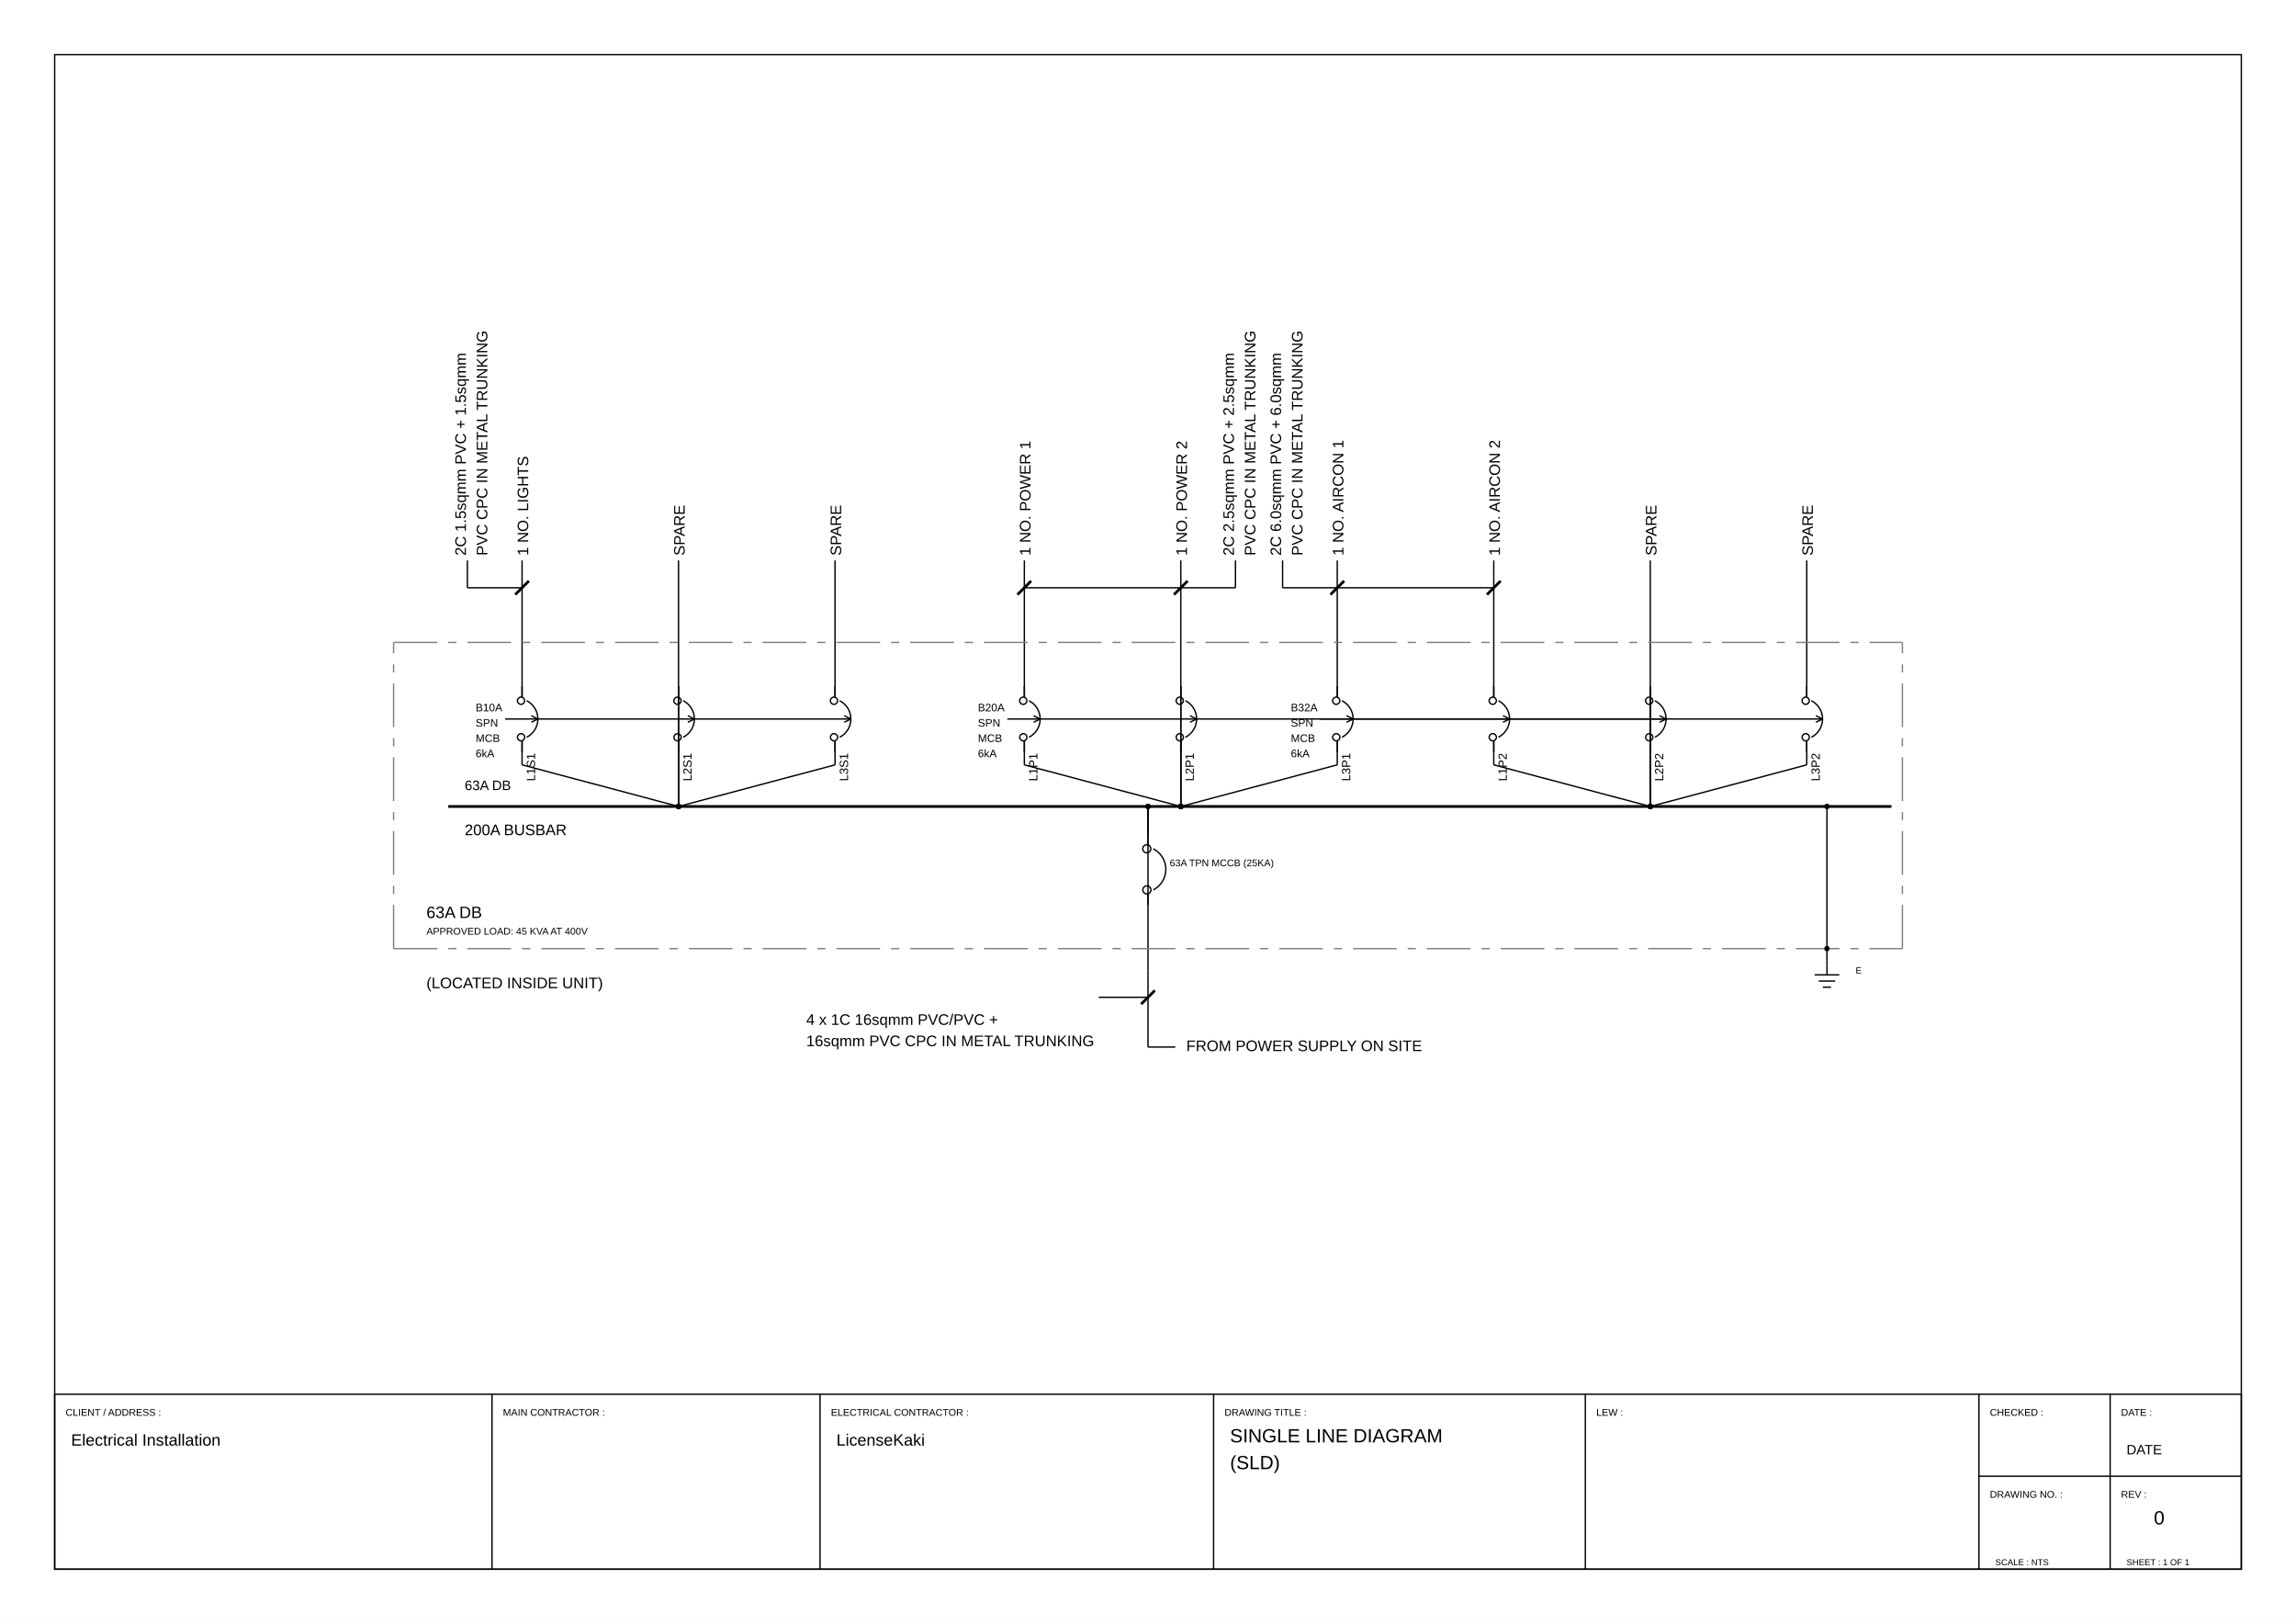
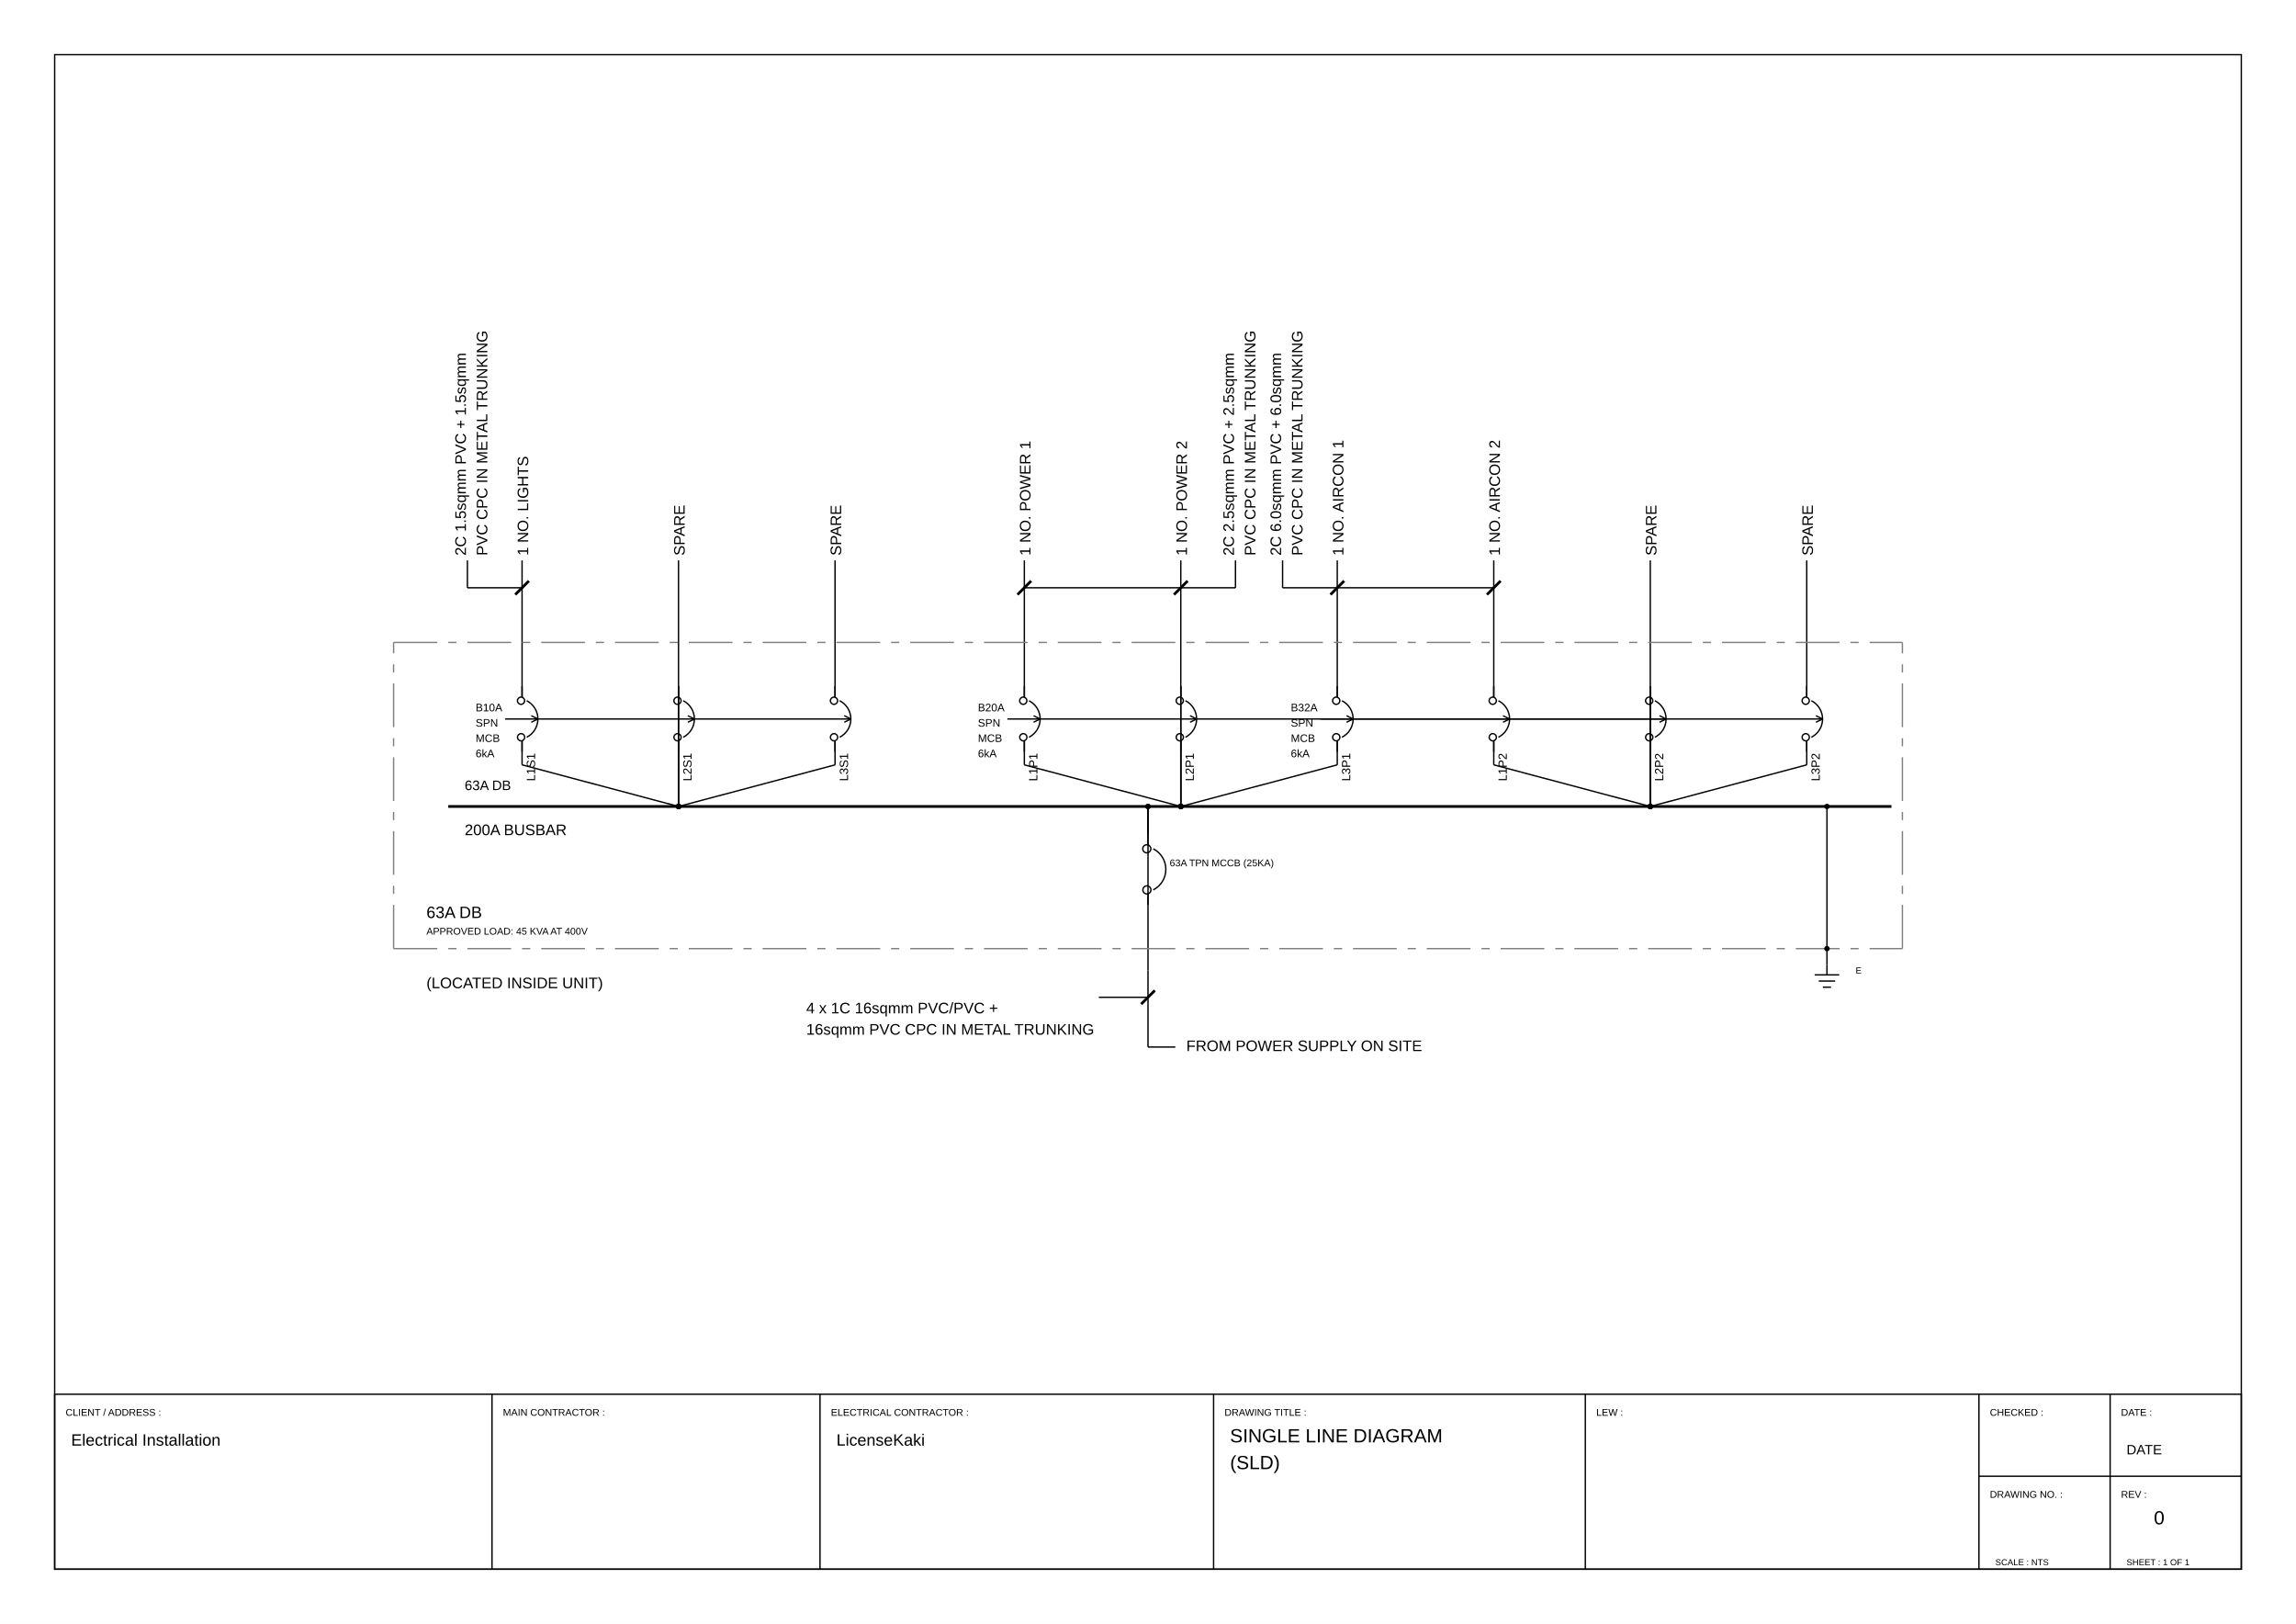
<svg xmlns="http://www.w3.org/2000/svg" viewBox="0 0 420.0 297.0" width="420.0mm" height="297.0mm">
  <rect width="420.0" height="297.0" fill="white" />
  <polygon points="10.00,287.00 410.00,287.00 410.00,10.00 10.00,10.00" stroke="#000000" stroke-width="0.25" fill="none" />
  <polygon points="10.00,287.00 410.00,287.00 410.00,255.00 10.00,255.00" stroke="#000000" stroke-width="0.25" fill="none" />
  <line x1="90.00" y1="255.00" x2="90.00" y2="287.00" stroke="#000000" stroke-width="0.25" fill="none" />
  <line x1="150.00" y1="255.00" x2="150.00" y2="287.00" stroke="#000000" stroke-width="0.25" fill="none" />
  <line x1="222.00" y1="255.00" x2="222.00" y2="287.00" stroke="#000000" stroke-width="0.25" fill="none" />
  <line x1="290.00" y1="255.00" x2="290.00" y2="287.00" stroke="#000000" stroke-width="0.25" fill="none" />
  <line x1="362.00" y1="255.00" x2="362.00" y2="287.00" stroke="#000000" stroke-width="0.25" fill="none" />
  <line x1="362.00" y1="270.00" x2="410.00" y2="270.00" stroke="#000000" stroke-width="0.25" fill="none" />
  <line x1="386.00" y1="255.00" x2="386.00" y2="287.00" stroke="#000000" stroke-width="0.25" fill="none" />
  <text x="12.00" y="258.94" font-family="Arial, Helvetica, sans-serif" font-size="1.8" fill="#000000">CLIENT / ADDRESS :</text>
  <text x="92.00" y="258.94" font-family="Arial, Helvetica, sans-serif" font-size="1.8" fill="#000000">MAIN CONTRACTOR :</text>
  <text x="152.00" y="258.94" font-family="Arial, Helvetica, sans-serif" font-size="1.8" fill="#000000">ELECTRICAL CONTRACTOR :</text>
  <text x="224.00" y="258.94" font-family="Arial, Helvetica, sans-serif" font-size="1.8" fill="#000000">DRAWING TITLE :</text>
  <text x="292.00" y="258.94" font-family="Arial, Helvetica, sans-serif" font-size="1.8" fill="#000000">LEW :</text>
  <text x="364.00" y="258.94" font-family="Arial, Helvetica, sans-serif" font-size="1.8" fill="#000000">CHECKED :</text>
  <text x="388.00" y="258.94" font-family="Arial, Helvetica, sans-serif" font-size="1.8" fill="#000000">DATE :</text>
  <text x="364.00" y="273.94" font-family="Arial, Helvetica, sans-serif" font-size="1.8" fill="#000000">DRAWING NO. :</text>
  <text x="388.00" y="273.94" font-family="Arial, Helvetica, sans-serif" font-size="1.8" fill="#000000">REV :</text>
  <text x="217.00" y="192.24" font-family="Arial, Helvetica, sans-serif" font-size="2.8" fill="#000000">FROM POWER SUPPLY ON SITE</text>
  <path d="M 210.96,162.76 A 4.22,4.22 0 0,0 210.96,155.24" stroke="#000000" stroke-width="0.25" fill="none" />
  <circle cx="209.78" cy="155.24" r="0.74" stroke="#000000" stroke-width="0.25" fill="none" />
  <circle cx="209.80" cy="162.76" r="0.74" stroke="#000000" stroke-width="0.25" fill="none" />
  <line x1="210.00" y1="163.50" x2="210.00" y2="165.50" stroke="#000000" stroke-width="0.25" fill="none" />
  <line x1="210.00" y1="154.50" x2="210.00" y2="152.50" stroke="#000000" stroke-width="0.25" fill="none" />
  <text x="213.96" y="158.44" font-family="Arial, Helvetica, sans-serif" font-size="1.8" fill="#000000">63A TPN MCCB (25KA)</text>
  <line x1="82.00" y1="147.50" x2="346.00" y2="147.50" stroke="#000000" stroke-width="0.50" fill="none" />
  <text x="85.00" y="144.50" font-family="Arial, Helvetica, sans-serif" font-size="2.5" fill="#000000">63A DB</text>
  <text x="85.00" y="152.74" font-family="Arial, Helvetica, sans-serif" font-size="2.8" fill="#000000">200A BUSBAR</text>
  <text x="97.00" y="143.76" font-family="Arial, Helvetica, sans-serif" font-size="2.2" fill="#000000" transform="rotate(-90.0,97.00,142.88)">L1S1</text>
  <path d="M 96.35,134.84 A 3.75,3.75 0 0,0 96.35,128.16" stroke="#000000" stroke-width="0.25" fill="none" />
  <circle cx="95.31" cy="128.16" r="0.66" stroke="#000000" stroke-width="0.25" fill="none" />
  <circle cx="95.32" cy="134.84" r="0.66" stroke="#000000" stroke-width="0.25" fill="none" />
  <line x1="95.50" y1="135.50" x2="95.50" y2="137.50" stroke="#000000" stroke-width="0.25" fill="none" />
  <line x1="95.50" y1="127.50" x2="95.50" y2="125.50" stroke="#000000" stroke-width="0.25" fill="none" />
  <line x1="92.39" y1="131.50" x2="98.39" y2="131.50" stroke="#000000" stroke-width="0.25" fill="none" />
  <line x1="98.39" y1="131.50" x2="97.19" y2="130.90" stroke="#000000" stroke-width="0.25" fill="none" />
  <line x1="98.39" y1="131.50" x2="97.19" y2="132.10" stroke="#000000" stroke-width="0.25" fill="none" />
  <text x="87.00" y="130.10" font-family="Arial, Helvetica, sans-serif" font-size="2.0" fill="#000000">
    <tspan x="87.00">B10A</tspan>
    <tspan x="87.00" dy="2.8">SPN</tspan>
    <tspan x="87.00" dy="2.8">MCB</tspan>
    <tspan x="87.00" dy="2.8">6kA</tspan>
  </text>
  <text x="95.50" y="102.74" font-family="Arial, Helvetica, sans-serif" font-size="2.8" fill="#000000" transform="rotate(-90.0,95.50,101.62)">1 NO. LIGHTS</text>
  <text x="125.62" y="143.76" font-family="Arial, Helvetica, sans-serif" font-size="2.2" fill="#000000" transform="rotate(-90.0,125.62,142.88)">L2S1</text>
  <path d="M 124.98,134.84 A 3.75,3.75 0 0,0 124.98,128.16" stroke="#000000" stroke-width="0.25" fill="none" />
  <circle cx="123.93" cy="128.16" r="0.66" stroke="#000000" stroke-width="0.25" fill="none" />
  <circle cx="123.94" cy="134.84" r="0.66" stroke="#000000" stroke-width="0.25" fill="none" />
  <line x1="124.12" y1="135.50" x2="124.12" y2="137.50" stroke="#000000" stroke-width="0.25" fill="none" />
  <line x1="124.12" y1="127.50" x2="124.12" y2="125.50" stroke="#000000" stroke-width="0.25" fill="none" />
  <line x1="98.39" y1="131.50" x2="127.02" y2="131.50" stroke="#000000" stroke-width="0.25" fill="none" />
  <line x1="127.02" y1="131.50" x2="125.82" y2="130.90" stroke="#000000" stroke-width="0.25" fill="none" />
  <line x1="127.02" y1="131.50" x2="125.82" y2="132.10" stroke="#000000" stroke-width="0.25" fill="none" />
  <text x="124.12" y="102.74" font-family="Arial, Helvetica, sans-serif" font-size="2.8" fill="#000000" transform="rotate(-90.0,124.12,101.62)">SPARE</text>
  <text x="154.25" y="143.76" font-family="Arial, Helvetica, sans-serif" font-size="2.2" fill="#000000" transform="rotate(-90.0,154.25,142.88)">L3S1</text>
  <path d="M 153.60,134.84 A 3.75,3.75 0 0,0 153.60,128.16" stroke="#000000" stroke-width="0.25" fill="none" />
  <circle cx="152.56" cy="128.16" r="0.66" stroke="#000000" stroke-width="0.25" fill="none" />
  <circle cx="152.57" cy="134.84" r="0.66" stroke="#000000" stroke-width="0.25" fill="none" />
  <line x1="152.75" y1="135.50" x2="152.75" y2="137.50" stroke="#000000" stroke-width="0.25" fill="none" />
  <line x1="152.75" y1="127.50" x2="152.75" y2="125.50" stroke="#000000" stroke-width="0.25" fill="none" />
  <line x1="127.02" y1="131.50" x2="155.64" y2="131.50" stroke="#000000" stroke-width="0.25" fill="none" />
  <line x1="155.64" y1="131.50" x2="154.44" y2="130.90" stroke="#000000" stroke-width="0.25" fill="none" />
  <line x1="155.64" y1="131.50" x2="154.44" y2="132.10" stroke="#000000" stroke-width="0.25" fill="none" />
  <text x="152.75" y="102.74" font-family="Arial, Helvetica, sans-serif" font-size="2.8" fill="#000000" transform="rotate(-90.0,152.75,101.62)">SPARE</text>
  <text x="188.88" y="143.76" font-family="Arial, Helvetica, sans-serif" font-size="2.2" fill="#000000" transform="rotate(-90.0,188.88,142.88)">L1P1</text>
  <path d="M 188.23,134.84 A 3.75,3.75 0 0,0 188.23,128.16" stroke="#000000" stroke-width="0.25" fill="none" />
  <circle cx="187.18" cy="128.16" r="0.66" stroke="#000000" stroke-width="0.25" fill="none" />
  <circle cx="187.19" cy="134.84" r="0.66" stroke="#000000" stroke-width="0.25" fill="none" />
  <line x1="187.38" y1="135.50" x2="187.38" y2="137.50" stroke="#000000" stroke-width="0.25" fill="none" />
  <line x1="187.38" y1="127.50" x2="187.38" y2="125.50" stroke="#000000" stroke-width="0.25" fill="none" />
  <line x1="184.27" y1="131.50" x2="190.27" y2="131.50" stroke="#000000" stroke-width="0.25" fill="none" />
  <line x1="190.27" y1="131.50" x2="189.07" y2="130.90" stroke="#000000" stroke-width="0.25" fill="none" />
  <line x1="190.27" y1="131.50" x2="189.07" y2="132.10" stroke="#000000" stroke-width="0.25" fill="none" />
  <text x="178.88" y="130.10" font-family="Arial, Helvetica, sans-serif" font-size="2.0" fill="#000000">
    <tspan x="178.88">B20A</tspan>
    <tspan x="178.88" dy="2.8">SPN</tspan>
    <tspan x="178.88" dy="2.8">MCB</tspan>
    <tspan x="178.88" dy="2.8">6kA</tspan>
  </text>
  <text x="187.38" y="102.74" font-family="Arial, Helvetica, sans-serif" font-size="2.8" fill="#000000" transform="rotate(-90.0,187.38,101.62)">1 NO. POWER 1</text>
  <text x="217.50" y="143.76" font-family="Arial, Helvetica, sans-serif" font-size="2.2" fill="#000000" transform="rotate(-90.0,217.50,142.88)">L2P1</text>
  <path d="M 216.85,134.84 A 3.75,3.75 0 0,0 216.85,128.16" stroke="#000000" stroke-width="0.25" fill="none" />
  <circle cx="215.81" cy="128.16" r="0.66" stroke="#000000" stroke-width="0.25" fill="none" />
  <circle cx="215.82" cy="134.84" r="0.66" stroke="#000000" stroke-width="0.25" fill="none" />
  <line x1="216.00" y1="135.50" x2="216.00" y2="137.50" stroke="#000000" stroke-width="0.25" fill="none" />
  <line x1="216.00" y1="127.50" x2="216.00" y2="125.50" stroke="#000000" stroke-width="0.25" fill="none" />
  <line x1="190.27" y1="131.50" x2="218.89" y2="131.50" stroke="#000000" stroke-width="0.25" fill="none" />
  <line x1="218.89" y1="131.50" x2="217.69" y2="130.90" stroke="#000000" stroke-width="0.25" fill="none" />
  <line x1="218.89" y1="131.50" x2="217.69" y2="132.10" stroke="#000000" stroke-width="0.25" fill="none" />
  <text x="216.00" y="102.74" font-family="Arial, Helvetica, sans-serif" font-size="2.8" fill="#000000" transform="rotate(-90.0,216.00,101.62)">1 NO. POWER 2</text>
  <text x="246.12" y="143.76" font-family="Arial, Helvetica, sans-serif" font-size="2.2" fill="#000000" transform="rotate(-90.0,246.12,142.88)">L3P1</text>
  <path d="M 245.48,134.84 A 3.75,3.75 0 0,0 245.48,128.16" stroke="#000000" stroke-width="0.25" fill="none" />
  <circle cx="244.43" cy="128.16" r="0.66" stroke="#000000" stroke-width="0.25" fill="none" />
  <circle cx="244.44" cy="134.84" r="0.66" stroke="#000000" stroke-width="0.25" fill="none" />
  <line x1="244.62" y1="135.50" x2="244.62" y2="137.50" stroke="#000000" stroke-width="0.25" fill="none" />
  <line x1="244.62" y1="127.50" x2="244.62" y2="125.50" stroke="#000000" stroke-width="0.25" fill="none" />
  <line x1="241.52" y1="131.50" x2="247.52" y2="131.50" stroke="#000000" stroke-width="0.25" fill="none" />
  <line x1="247.52" y1="131.50" x2="246.32" y2="130.90" stroke="#000000" stroke-width="0.25" fill="none" />
  <line x1="247.52" y1="131.50" x2="246.32" y2="132.10" stroke="#000000" stroke-width="0.25" fill="none" />
  <text x="236.12" y="130.10" font-family="Arial, Helvetica, sans-serif" font-size="2.0" fill="#000000">
    <tspan x="236.12">B32A</tspan>
    <tspan x="236.12" dy="2.8">SPN</tspan>
    <tspan x="236.12" dy="2.8">MCB</tspan>
    <tspan x="236.12" dy="2.8">6kA</tspan>
  </text>
  <text x="244.62" y="102.74" font-family="Arial, Helvetica, sans-serif" font-size="2.8" fill="#000000" transform="rotate(-90.0,244.62,101.62)">1 NO. AIRCON 1</text>
  <text x="274.75" y="143.76" font-family="Arial, Helvetica, sans-serif" font-size="2.2" fill="#000000" transform="rotate(-90.0,274.75,142.88)">L1P2</text>
  <path d="M 274.10,134.84 A 3.75,3.75 0 0,0 274.10,128.16" stroke="#000000" stroke-width="0.25" fill="none" />
  <circle cx="273.06" cy="128.16" r="0.66" stroke="#000000" stroke-width="0.25" fill="none" />
  <circle cx="273.07" cy="134.84" r="0.66" stroke="#000000" stroke-width="0.25" fill="none" />
  <line x1="273.25" y1="135.50" x2="273.25" y2="137.50" stroke="#000000" stroke-width="0.25" fill="none" />
  <line x1="273.25" y1="127.50" x2="273.25" y2="125.50" stroke="#000000" stroke-width="0.25" fill="none" />
  <line x1="247.52" y1="131.50" x2="276.14" y2="131.50" stroke="#000000" stroke-width="0.25" fill="none" />
  <line x1="276.14" y1="131.50" x2="274.94" y2="130.90" stroke="#000000" stroke-width="0.25" fill="none" />
  <line x1="276.14" y1="131.50" x2="274.94" y2="132.10" stroke="#000000" stroke-width="0.25" fill="none" />
  <text x="273.25" y="102.74" font-family="Arial, Helvetica, sans-serif" font-size="2.8" fill="#000000" transform="rotate(-90.0,273.25,101.62)">1 NO. AIRCON 2</text>
  <text x="303.38" y="143.76" font-family="Arial, Helvetica, sans-serif" font-size="2.2" fill="#000000" transform="rotate(-90.0,303.38,142.88)">L2P2</text>
  <path d="M 302.73,134.84 A 3.75,3.75 0 0,0 302.73,128.16" stroke="#000000" stroke-width="0.25" fill="none" />
  <circle cx="301.68" cy="128.16" r="0.66" stroke="#000000" stroke-width="0.25" fill="none" />
  <circle cx="301.69" cy="134.84" r="0.66" stroke="#000000" stroke-width="0.25" fill="none" />
  <line x1="301.88" y1="135.50" x2="301.88" y2="137.50" stroke="#000000" stroke-width="0.25" fill="none" />
  <line x1="301.88" y1="127.50" x2="301.88" y2="125.50" stroke="#000000" stroke-width="0.25" fill="none" />
  <line x1="218.89" y1="131.50" x2="304.77" y2="131.50" stroke="#000000" stroke-width="0.25" fill="none" />
  <line x1="304.77" y1="131.50" x2="303.57" y2="130.90" stroke="#000000" stroke-width="0.25" fill="none" />
  <line x1="304.77" y1="131.50" x2="303.57" y2="132.10" stroke="#000000" stroke-width="0.25" fill="none" />
  <text x="301.88" y="102.74" font-family="Arial, Helvetica, sans-serif" font-size="2.8" fill="#000000" transform="rotate(-90.0,301.88,101.62)">SPARE</text>
  <text x="332.00" y="143.76" font-family="Arial, Helvetica, sans-serif" font-size="2.2" fill="#000000" transform="rotate(-90.0,332.00,142.88)">L3P2</text>
  <path d="M 331.35,134.84 A 3.75,3.75 0 0,0 331.35,128.16" stroke="#000000" stroke-width="0.25" fill="none" />
  <circle cx="330.31" cy="128.16" r="0.66" stroke="#000000" stroke-width="0.25" fill="none" />
  <circle cx="330.32" cy="134.84" r="0.66" stroke="#000000" stroke-width="0.25" fill="none" />
  <line x1="330.50" y1="135.50" x2="330.50" y2="137.50" stroke="#000000" stroke-width="0.25" fill="none" />
  <line x1="330.50" y1="127.50" x2="330.50" y2="125.50" stroke="#000000" stroke-width="0.25" fill="none" />
  <line x1="276.14" y1="131.50" x2="333.39" y2="131.50" stroke="#000000" stroke-width="0.25" fill="none" />
  <line x1="333.39" y1="131.50" x2="332.19" y2="130.90" stroke="#000000" stroke-width="0.25" fill="none" />
  <line x1="333.39" y1="131.50" x2="332.19" y2="132.10" stroke="#000000" stroke-width="0.25" fill="none" />
  <text x="330.50" y="102.74" font-family="Arial, Helvetica, sans-serif" font-size="2.8" fill="#000000" transform="rotate(-90.0,330.50,101.62)">SPARE</text>
  <text x="84.10" y="102.74" font-family="Arial, Helvetica, sans-serif" font-size="2.8" fill="#000000" transform="rotate(-90.0,84.10,101.62)">2C 1.5sqmm PVC + 1.5sqmm</text>
  <text x="88.02" y="102.74" font-family="Arial, Helvetica, sans-serif" font-size="2.8" fill="#000000" transform="rotate(-90.0,88.02,101.62)">PVC CPC IN METAL TRUNKING</text>
  <text x="224.60" y="102.74" font-family="Arial, Helvetica, sans-serif" font-size="2.8" fill="#000000" transform="rotate(-90.0,224.60,101.62)">2C 2.5sqmm PVC + 2.5sqmm</text>
  <text x="228.52" y="102.74" font-family="Arial, Helvetica, sans-serif" font-size="2.8" fill="#000000" transform="rotate(-90.0,228.52,101.62)">PVC CPC IN METAL TRUNKING</text>
  <text x="233.22" y="102.74" font-family="Arial, Helvetica, sans-serif" font-size="2.8" fill="#000000" transform="rotate(-90.0,233.22,101.62)">2C 6.0sqmm PVC + 6.0sqmm</text>
  <text x="237.14" y="102.74" font-family="Arial, Helvetica, sans-serif" font-size="2.8" fill="#000000" transform="rotate(-90.0,237.14,101.62)">PVC CPC IN METAL TRUNKING</text>
  <text x="78.00" y="167.90" font-family="Arial, Helvetica, sans-serif" font-size="3.0" fill="#000000">63A DB</text>
  <text x="78.00" y="170.94" font-family="Arial, Helvetica, sans-serif" font-size="1.8" fill="#000000">APPROVED LOAD: 45 KVA AT 400V</text>
  <text x="78.00" y="180.74" font-family="Arial, Helvetica, sans-serif" font-size="2.8" fill="#000000">(LOCATED INSIDE UNIT)</text>
  <line x1="334.20" y1="176.50" x2="334.20" y2="178.30" stroke="#000000" stroke-width="0.25" fill="none" />
  <line x1="331.95" y1="178.30" x2="336.45" y2="178.30" stroke="#000000" stroke-width="0.25" fill="none" />
  <line x1="332.70" y1="179.43" x2="335.70" y2="179.43" stroke="#000000" stroke-width="0.25" fill="none" />
  <line x1="333.45" y1="180.55" x2="334.95" y2="180.55" stroke="#000000" stroke-width="0.25" fill="none" />
  <text x="339.45" y="178.03" font-family="Arial, Helvetica, sans-serif" font-size="1.6" fill="#000000">E</text>
-   <text x="147.48" y="187.44" font-family="Arial, Helvetica, sans-serif" font-size="2.8" fill="#000000">
+   <text x="147.48" y="185.33" font-family="Arial, Helvetica, sans-serif" font-size="2.8" fill="#000000">
    <tspan x="147.48">4 x 1C 16sqmm PVC/PVC +</tspan>
    <tspan x="147.48" dy="3.9">16sqmm PVC CPC IN METAL TRUNKING</tspan>
  </text>
  <line x1="210.00" y1="191.50" x2="215.00" y2="191.50" stroke="#000000" stroke-width="0.25" fill="none" />
  <line x1="210.00" y1="191.50" x2="210.00" y2="177.50" stroke="#000000" stroke-width="0.25" fill="none" />
  <line x1="210.00" y1="177.50" x2="210.00" y2="163.50" stroke="#000000" stroke-width="0.25" fill="none" />
  <line x1="210.00" y1="147.50" x2="210.00" y2="163.50" stroke="#000000" stroke-width="0.25" fill="none" />
  <line x1="210.00" y1="147.50" x2="210.00" y2="152.50" stroke="#000000" stroke-width="0.25" fill="none" />
  <line x1="210.00" y1="152.50" x2="210.00" y2="147.50" stroke="#000000" stroke-width="0.25" fill="none" />
  <line x1="95.50" y1="139.89" x2="95.50" y2="135.50" stroke="#000000" stroke-width="0.25" fill="none" />
  <line x1="95.50" y1="127.50" x2="95.50" y2="125.50" stroke="#000000" stroke-width="0.25" fill="none" />
  <line x1="95.50" y1="125.50" x2="95.50" y2="102.50" stroke="#000000" stroke-width="0.25" fill="none" />
  <line x1="124.12" y1="147.50" x2="124.12" y2="135.50" stroke="#000000" stroke-width="0.25" fill="none" />
  <line x1="124.12" y1="147.50" x2="124.12" y2="125.50" stroke="#000000" stroke-width="0.25" fill="none" />
  <line x1="124.12" y1="147.50" x2="124.12" y2="102.50" stroke="#000000" stroke-width="0.25" fill="none" />
  <line x1="152.75" y1="139.89" x2="152.75" y2="135.50" stroke="#000000" stroke-width="0.25" fill="none" />
  <line x1="152.75" y1="127.50" x2="152.75" y2="125.50" stroke="#000000" stroke-width="0.25" fill="none" />
  <line x1="152.75" y1="125.50" x2="152.75" y2="102.50" stroke="#000000" stroke-width="0.25" fill="none" />
  <line x1="187.38" y1="139.89" x2="187.38" y2="135.50" stroke="#000000" stroke-width="0.25" fill="none" />
  <line x1="187.38" y1="127.50" x2="187.38" y2="125.50" stroke="#000000" stroke-width="0.25" fill="none" />
  <line x1="187.38" y1="125.50" x2="187.38" y2="102.50" stroke="#000000" stroke-width="0.25" fill="none" />
  <line x1="216.00" y1="147.50" x2="216.00" y2="135.50" stroke="#000000" stroke-width="0.25" fill="none" />
  <line x1="216.00" y1="147.50" x2="216.00" y2="125.50" stroke="#000000" stroke-width="0.25" fill="none" />
  <line x1="216.00" y1="147.50" x2="216.00" y2="102.50" stroke="#000000" stroke-width="0.25" fill="none" />
  <line x1="244.62" y1="139.89" x2="244.62" y2="135.50" stroke="#000000" stroke-width="0.25" fill="none" />
  <line x1="244.62" y1="127.50" x2="244.62" y2="125.50" stroke="#000000" stroke-width="0.25" fill="none" />
  <line x1="244.62" y1="125.50" x2="244.62" y2="102.50" stroke="#000000" stroke-width="0.25" fill="none" />
  <line x1="273.25" y1="139.89" x2="273.25" y2="135.50" stroke="#000000" stroke-width="0.25" fill="none" />
  <line x1="273.25" y1="127.50" x2="273.25" y2="125.50" stroke="#000000" stroke-width="0.25" fill="none" />
  <line x1="273.25" y1="125.50" x2="273.25" y2="102.50" stroke="#000000" stroke-width="0.25" fill="none" />
  <line x1="301.88" y1="147.50" x2="301.88" y2="135.50" stroke="#000000" stroke-width="0.25" fill="none" />
  <line x1="301.88" y1="147.50" x2="301.88" y2="125.50" stroke="#000000" stroke-width="0.25" fill="none" />
  <line x1="301.88" y1="147.50" x2="301.88" y2="102.50" stroke="#000000" stroke-width="0.25" fill="none" />
  <line x1="330.50" y1="139.89" x2="330.50" y2="135.50" stroke="#000000" stroke-width="0.25" fill="none" />
  <line x1="330.50" y1="127.50" x2="330.50" y2="125.50" stroke="#000000" stroke-width="0.25" fill="none" />
  <line x1="330.50" y1="125.50" x2="330.50" y2="102.50" stroke="#000000" stroke-width="0.25" fill="none" />
  <line x1="85.50" y1="107.50" x2="85.50" y2="102.50" stroke="#000000" stroke-width="0.25" fill="none" />
  <line x1="226.00" y1="107.50" x2="226.00" y2="102.50" stroke="#000000" stroke-width="0.25" fill="none" />
  <line x1="234.62" y1="107.50" x2="234.62" y2="102.50" stroke="#000000" stroke-width="0.25" fill="none" />
  <line x1="334.20" y1="147.50" x2="334.20" y2="176.50" stroke="#000000" stroke-width="0.25" fill="none" />
  <line x1="208.75" y1="183.65" x2="211.25" y2="181.15" stroke="#000000" stroke-width="0.50" fill="none" />
  <line x1="94.25" y1="108.75" x2="96.75" y2="106.25" stroke="#000000" stroke-width="0.50" fill="none" />
  <line x1="186.12" y1="108.75" x2="188.62" y2="106.25" stroke="#000000" stroke-width="0.50" fill="none" />
  <line x1="214.75" y1="108.75" x2="217.25" y2="106.25" stroke="#000000" stroke-width="0.50" fill="none" />
  <line x1="243.38" y1="108.75" x2="245.88" y2="106.25" stroke="#000000" stroke-width="0.50" fill="none" />
  <line x1="272.00" y1="108.75" x2="274.50" y2="106.25" stroke="#000000" stroke-width="0.50" fill="none" />
  <line x1="210.00" y1="182.40" x2="201.00" y2="182.40" stroke="#000000" stroke-width="0.25" fill="none" />
  <line x1="85.50" y1="107.50" x2="95.50" y2="107.50" stroke="#000000" stroke-width="0.25" fill="none" />
  <line x1="187.38" y1="107.50" x2="226.00" y2="107.50" stroke="#000000" stroke-width="0.25" fill="none" />
  <line x1="234.62" y1="107.50" x2="273.25" y2="107.50" stroke="#000000" stroke-width="0.25" fill="none" />
  <line x1="124.12" y1="147.50" x2="95.50" y2="139.89" stroke="#000000" stroke-width="0.25" fill="none" />
  <line x1="124.12" y1="147.50" x2="152.75" y2="139.89" stroke="#000000" stroke-width="0.25" fill="none" />
  <line x1="216.00" y1="147.50" x2="187.38" y2="139.89" stroke="#000000" stroke-width="0.25" fill="none" />
  <line x1="216.00" y1="147.50" x2="244.62" y2="139.89" stroke="#000000" stroke-width="0.25" fill="none" />
  <line x1="301.88" y1="147.50" x2="273.25" y2="139.89" stroke="#000000" stroke-width="0.25" fill="none" />
  <line x1="301.88" y1="147.50" x2="330.50" y2="139.89" stroke="#000000" stroke-width="0.25" fill="none" />
  <line x1="72.00" y1="173.50" x2="80.00" y2="173.50" stroke="#808080" stroke-width="0.25" fill="none" />
  <line x1="82.00" y1="173.50" x2="83.50" y2="173.50" stroke="#808080" stroke-width="0.25" fill="none" />
  <line x1="85.50" y1="173.50" x2="93.50" y2="173.50" stroke="#808080" stroke-width="0.25" fill="none" />
  <line x1="95.50" y1="173.50" x2="97.00" y2="173.50" stroke="#808080" stroke-width="0.25" fill="none" />
  <line x1="99.00" y1="173.50" x2="107.00" y2="173.50" stroke="#808080" stroke-width="0.25" fill="none" />
  <line x1="109.00" y1="173.50" x2="110.50" y2="173.50" stroke="#808080" stroke-width="0.25" fill="none" />
  <line x1="112.50" y1="173.50" x2="120.50" y2="173.50" stroke="#808080" stroke-width="0.25" fill="none" />
  <line x1="122.50" y1="173.50" x2="124.00" y2="173.50" stroke="#808080" stroke-width="0.25" fill="none" />
  <line x1="126.00" y1="173.50" x2="134.00" y2="173.50" stroke="#808080" stroke-width="0.25" fill="none" />
  <line x1="136.00" y1="173.50" x2="137.50" y2="173.50" stroke="#808080" stroke-width="0.25" fill="none" />
  <line x1="139.50" y1="173.50" x2="147.50" y2="173.50" stroke="#808080" stroke-width="0.25" fill="none" />
  <line x1="149.50" y1="173.50" x2="151.00" y2="173.50" stroke="#808080" stroke-width="0.25" fill="none" />
  <line x1="153.00" y1="173.50" x2="161.00" y2="173.50" stroke="#808080" stroke-width="0.25" fill="none" />
  <line x1="163.00" y1="173.50" x2="164.50" y2="173.50" stroke="#808080" stroke-width="0.25" fill="none" />
  <line x1="166.50" y1="173.50" x2="174.50" y2="173.50" stroke="#808080" stroke-width="0.25" fill="none" />
  <line x1="176.50" y1="173.50" x2="178.00" y2="173.50" stroke="#808080" stroke-width="0.25" fill="none" />
  <line x1="180.00" y1="173.50" x2="188.00" y2="173.50" stroke="#808080" stroke-width="0.25" fill="none" />
  <line x1="190.00" y1="173.50" x2="191.50" y2="173.50" stroke="#808080" stroke-width="0.25" fill="none" />
  <line x1="193.50" y1="173.50" x2="201.50" y2="173.50" stroke="#808080" stroke-width="0.25" fill="none" />
  <line x1="203.50" y1="173.50" x2="205.00" y2="173.50" stroke="#808080" stroke-width="0.25" fill="none" />
  <line x1="207.00" y1="173.50" x2="215.00" y2="173.50" stroke="#808080" stroke-width="0.25" fill="none" />
  <line x1="217.00" y1="173.50" x2="218.50" y2="173.50" stroke="#808080" stroke-width="0.25" fill="none" />
  <line x1="220.50" y1="173.50" x2="228.50" y2="173.50" stroke="#808080" stroke-width="0.25" fill="none" />
  <line x1="230.50" y1="173.50" x2="232.00" y2="173.50" stroke="#808080" stroke-width="0.25" fill="none" />
  <line x1="234.00" y1="173.50" x2="242.00" y2="173.50" stroke="#808080" stroke-width="0.25" fill="none" />
  <line x1="244.00" y1="173.50" x2="245.50" y2="173.50" stroke="#808080" stroke-width="0.25" fill="none" />
  <line x1="247.50" y1="173.50" x2="255.50" y2="173.50" stroke="#808080" stroke-width="0.25" fill="none" />
  <line x1="257.50" y1="173.50" x2="259.00" y2="173.50" stroke="#808080" stroke-width="0.25" fill="none" />
  <line x1="261.00" y1="173.50" x2="269.00" y2="173.50" stroke="#808080" stroke-width="0.25" fill="none" />
  <line x1="271.00" y1="173.50" x2="272.50" y2="173.50" stroke="#808080" stroke-width="0.25" fill="none" />
  <line x1="274.50" y1="173.50" x2="282.50" y2="173.50" stroke="#808080" stroke-width="0.25" fill="none" />
  <line x1="284.50" y1="173.50" x2="286.00" y2="173.50" stroke="#808080" stroke-width="0.25" fill="none" />
  <line x1="288.00" y1="173.50" x2="296.00" y2="173.50" stroke="#808080" stroke-width="0.25" fill="none" />
  <line x1="298.00" y1="173.50" x2="299.50" y2="173.50" stroke="#808080" stroke-width="0.25" fill="none" />
  <line x1="301.50" y1="173.50" x2="309.50" y2="173.50" stroke="#808080" stroke-width="0.25" fill="none" />
  <line x1="311.50" y1="173.50" x2="313.00" y2="173.50" stroke="#808080" stroke-width="0.25" fill="none" />
  <line x1="315.00" y1="173.50" x2="323.00" y2="173.50" stroke="#808080" stroke-width="0.25" fill="none" />
  <line x1="325.00" y1="173.50" x2="326.50" y2="173.50" stroke="#808080" stroke-width="0.25" fill="none" />
  <line x1="328.50" y1="173.50" x2="336.50" y2="173.50" stroke="#808080" stroke-width="0.25" fill="none" />
  <line x1="338.50" y1="173.50" x2="340.00" y2="173.50" stroke="#808080" stroke-width="0.25" fill="none" />
  <line x1="342.00" y1="173.50" x2="348.00" y2="173.50" stroke="#808080" stroke-width="0.25" fill="none" />
  <line x1="72.00" y1="117.50" x2="80.00" y2="117.50" stroke="#808080" stroke-width="0.25" fill="none" />
  <line x1="82.00" y1="117.50" x2="83.50" y2="117.50" stroke="#808080" stroke-width="0.25" fill="none" />
  <line x1="85.50" y1="117.50" x2="93.50" y2="117.50" stroke="#808080" stroke-width="0.25" fill="none" />
  <line x1="95.50" y1="117.50" x2="97.00" y2="117.50" stroke="#808080" stroke-width="0.25" fill="none" />
  <line x1="99.00" y1="117.50" x2="107.00" y2="117.50" stroke="#808080" stroke-width="0.25" fill="none" />
  <line x1="109.00" y1="117.50" x2="110.50" y2="117.50" stroke="#808080" stroke-width="0.25" fill="none" />
  <line x1="112.50" y1="117.50" x2="120.50" y2="117.50" stroke="#808080" stroke-width="0.25" fill="none" />
  <line x1="122.50" y1="117.50" x2="124.00" y2="117.50" stroke="#808080" stroke-width="0.25" fill="none" />
  <line x1="126.00" y1="117.50" x2="134.00" y2="117.50" stroke="#808080" stroke-width="0.25" fill="none" />
  <line x1="136.00" y1="117.50" x2="137.50" y2="117.50" stroke="#808080" stroke-width="0.25" fill="none" />
  <line x1="139.50" y1="117.50" x2="147.50" y2="117.50" stroke="#808080" stroke-width="0.25" fill="none" />
  <line x1="149.50" y1="117.50" x2="151.00" y2="117.50" stroke="#808080" stroke-width="0.25" fill="none" />
  <line x1="153.00" y1="117.50" x2="161.00" y2="117.50" stroke="#808080" stroke-width="0.25" fill="none" />
  <line x1="163.00" y1="117.50" x2="164.50" y2="117.50" stroke="#808080" stroke-width="0.25" fill="none" />
  <line x1="166.50" y1="117.50" x2="174.50" y2="117.50" stroke="#808080" stroke-width="0.25" fill="none" />
  <line x1="176.50" y1="117.50" x2="178.00" y2="117.50" stroke="#808080" stroke-width="0.25" fill="none" />
  <line x1="180.00" y1="117.50" x2="188.00" y2="117.50" stroke="#808080" stroke-width="0.25" fill="none" />
  <line x1="190.00" y1="117.50" x2="191.50" y2="117.50" stroke="#808080" stroke-width="0.25" fill="none" />
  <line x1="193.50" y1="117.50" x2="201.50" y2="117.50" stroke="#808080" stroke-width="0.25" fill="none" />
  <line x1="203.50" y1="117.50" x2="205.00" y2="117.50" stroke="#808080" stroke-width="0.25" fill="none" />
  <line x1="207.00" y1="117.50" x2="215.00" y2="117.50" stroke="#808080" stroke-width="0.25" fill="none" />
  <line x1="217.00" y1="117.50" x2="218.50" y2="117.50" stroke="#808080" stroke-width="0.25" fill="none" />
  <line x1="220.50" y1="117.50" x2="228.50" y2="117.50" stroke="#808080" stroke-width="0.25" fill="none" />
  <line x1="230.50" y1="117.50" x2="232.00" y2="117.50" stroke="#808080" stroke-width="0.25" fill="none" />
  <line x1="234.00" y1="117.50" x2="242.00" y2="117.50" stroke="#808080" stroke-width="0.25" fill="none" />
  <line x1="244.00" y1="117.50" x2="245.50" y2="117.50" stroke="#808080" stroke-width="0.25" fill="none" />
  <line x1="247.50" y1="117.50" x2="255.50" y2="117.50" stroke="#808080" stroke-width="0.25" fill="none" />
  <line x1="257.50" y1="117.50" x2="259.00" y2="117.50" stroke="#808080" stroke-width="0.25" fill="none" />
  <line x1="261.00" y1="117.50" x2="269.00" y2="117.50" stroke="#808080" stroke-width="0.25" fill="none" />
  <line x1="271.00" y1="117.50" x2="272.50" y2="117.50" stroke="#808080" stroke-width="0.25" fill="none" />
  <line x1="274.50" y1="117.50" x2="282.50" y2="117.50" stroke="#808080" stroke-width="0.25" fill="none" />
  <line x1="284.50" y1="117.50" x2="286.00" y2="117.50" stroke="#808080" stroke-width="0.25" fill="none" />
  <line x1="288.00" y1="117.50" x2="296.00" y2="117.50" stroke="#808080" stroke-width="0.25" fill="none" />
  <line x1="298.00" y1="117.50" x2="299.50" y2="117.50" stroke="#808080" stroke-width="0.25" fill="none" />
  <line x1="301.50" y1="117.50" x2="309.50" y2="117.50" stroke="#808080" stroke-width="0.25" fill="none" />
  <line x1="311.50" y1="117.50" x2="313.00" y2="117.50" stroke="#808080" stroke-width="0.25" fill="none" />
  <line x1="315.00" y1="117.50" x2="323.00" y2="117.50" stroke="#808080" stroke-width="0.25" fill="none" />
  <line x1="325.00" y1="117.50" x2="326.50" y2="117.50" stroke="#808080" stroke-width="0.25" fill="none" />
  <line x1="328.50" y1="117.50" x2="336.50" y2="117.50" stroke="#808080" stroke-width="0.25" fill="none" />
  <line x1="338.50" y1="117.50" x2="340.00" y2="117.50" stroke="#808080" stroke-width="0.25" fill="none" />
  <line x1="342.00" y1="117.50" x2="348.00" y2="117.50" stroke="#808080" stroke-width="0.25" fill="none" />
  <line x1="72.00" y1="173.50" x2="72.00" y2="165.50" stroke="#808080" stroke-width="0.25" fill="none" />
  <line x1="72.00" y1="163.50" x2="72.00" y2="162.00" stroke="#808080" stroke-width="0.25" fill="none" />
  <line x1="72.00" y1="160.00" x2="72.00" y2="152.00" stroke="#808080" stroke-width="0.25" fill="none" />
  <line x1="72.00" y1="150.00" x2="72.00" y2="148.50" stroke="#808080" stroke-width="0.25" fill="none" />
  <line x1="72.00" y1="146.50" x2="72.00" y2="138.50" stroke="#808080" stroke-width="0.25" fill="none" />
  <line x1="72.00" y1="136.50" x2="72.00" y2="135.00" stroke="#808080" stroke-width="0.25" fill="none" />
  <line x1="72.00" y1="133.00" x2="72.00" y2="125.00" stroke="#808080" stroke-width="0.25" fill="none" />
  <line x1="72.00" y1="123.00" x2="72.00" y2="121.50" stroke="#808080" stroke-width="0.25" fill="none" />
  <line x1="72.00" y1="119.50" x2="72.00" y2="117.50" stroke="#808080" stroke-width="0.25" fill="none" />
  <line x1="348.00" y1="173.50" x2="348.00" y2="165.50" stroke="#808080" stroke-width="0.25" fill="none" />
  <line x1="348.00" y1="163.50" x2="348.00" y2="162.00" stroke="#808080" stroke-width="0.25" fill="none" />
  <line x1="348.00" y1="160.00" x2="348.00" y2="152.00" stroke="#808080" stroke-width="0.25" fill="none" />
  <line x1="348.00" y1="150.00" x2="348.00" y2="148.50" stroke="#808080" stroke-width="0.25" fill="none" />
  <line x1="348.00" y1="146.50" x2="348.00" y2="138.50" stroke="#808080" stroke-width="0.25" fill="none" />
  <line x1="348.00" y1="136.50" x2="348.00" y2="135.00" stroke="#808080" stroke-width="0.25" fill="none" />
  <line x1="348.00" y1="133.00" x2="348.00" y2="125.00" stroke="#808080" stroke-width="0.25" fill="none" />
  <line x1="348.00" y1="123.00" x2="348.00" y2="121.50" stroke="#808080" stroke-width="0.25" fill="none" />
  <line x1="348.00" y1="119.50" x2="348.00" y2="117.50" stroke="#808080" stroke-width="0.25" fill="none" />
  <circle cx="124.12" cy="147.50" r="0.50" fill="rgb(0,0,0)" stroke="none" />
  <circle cx="124.12" cy="147.50" r="0.50" fill="rgb(0,0,0)" stroke="none" />
  <circle cx="124.12" cy="147.50" r="0.50" fill="rgb(0,0,0)" stroke="none" />
  <circle cx="216.00" cy="147.50" r="0.50" fill="rgb(0,0,0)" stroke="none" />
  <circle cx="216.00" cy="147.50" r="0.50" fill="rgb(0,0,0)" stroke="none" />
  <circle cx="216.00" cy="147.50" r="0.50" fill="rgb(0,0,0)" stroke="none" />
  <circle cx="301.88" cy="147.50" r="0.50" fill="rgb(0,0,0)" stroke="none" />
  <circle cx="301.88" cy="147.50" r="0.50" fill="rgb(0,0,0)" stroke="none" />
  <circle cx="301.88" cy="147.50" r="0.50" fill="rgb(0,0,0)" stroke="none" />
  <circle cx="334.20" cy="173.50" r="0.50" fill="rgb(0,0,0)" stroke="none" />
  <circle cx="210.00" cy="147.50" r="0.50" fill="rgb(0,0,0)" stroke="none" />
  <circle cx="210.00" cy="147.50" r="0.50" fill="rgb(0,0,0)" stroke="none" />
  <circle cx="124.12" cy="147.50" r="0.50" fill="rgb(0,0,0)" stroke="none" />
  <circle cx="124.12" cy="147.50" r="0.50" fill="rgb(0,0,0)" stroke="none" />
  <circle cx="216.00" cy="147.50" r="0.50" fill="rgb(0,0,0)" stroke="none" />
  <circle cx="216.00" cy="147.50" r="0.50" fill="rgb(0,0,0)" stroke="none" />
  <circle cx="301.88" cy="147.50" r="0.50" fill="rgb(0,0,0)" stroke="none" />
  <circle cx="301.88" cy="147.50" r="0.50" fill="rgb(0,0,0)" stroke="none" />
  <circle cx="334.20" cy="147.50" r="0.50" fill="rgb(0,0,0)" stroke="none" />
  <text x="13.00" y="264.40" font-family="Arial, Helvetica, sans-serif" font-size="3.0" fill="#000000">Electrical Installation</text>
  <text x="153.00" y="264.40" font-family="Arial, Helvetica, sans-serif" font-size="3.0" fill="#000000">LicenseKaki</text>
  <text x="225.00" y="263.80" font-family="Arial, Helvetica, sans-serif" font-size="3.5" fill="#000000">
    <tspan x="225.00">SINGLE LINE DIAGRAM</tspan>
    <tspan x="225.00" dy="4.9">(SLD)</tspan>
  </text>
  <text x="389.00" y="266.00" font-family="Arial, Helvetica, sans-serif" font-size="2.5" fill="#000000">DATE</text>
  <text x="365.00" y="278.00" font-family="Arial, Helvetica, sans-serif" font-size="2.5" fill="#000000" />
  <text x="394.00" y="278.80" font-family="Arial, Helvetica, sans-serif" font-size="3.5" fill="#000000">0</text>
  <text x="365.00" y="286.28" font-family="Arial, Helvetica, sans-serif" font-size="1.6" fill="#000000">SCALE : NTS</text>
  <text x="389.00" y="286.28" font-family="Arial, Helvetica, sans-serif" font-size="1.6" fill="#000000">SHEET : 1 OF 1</text>
</svg>
